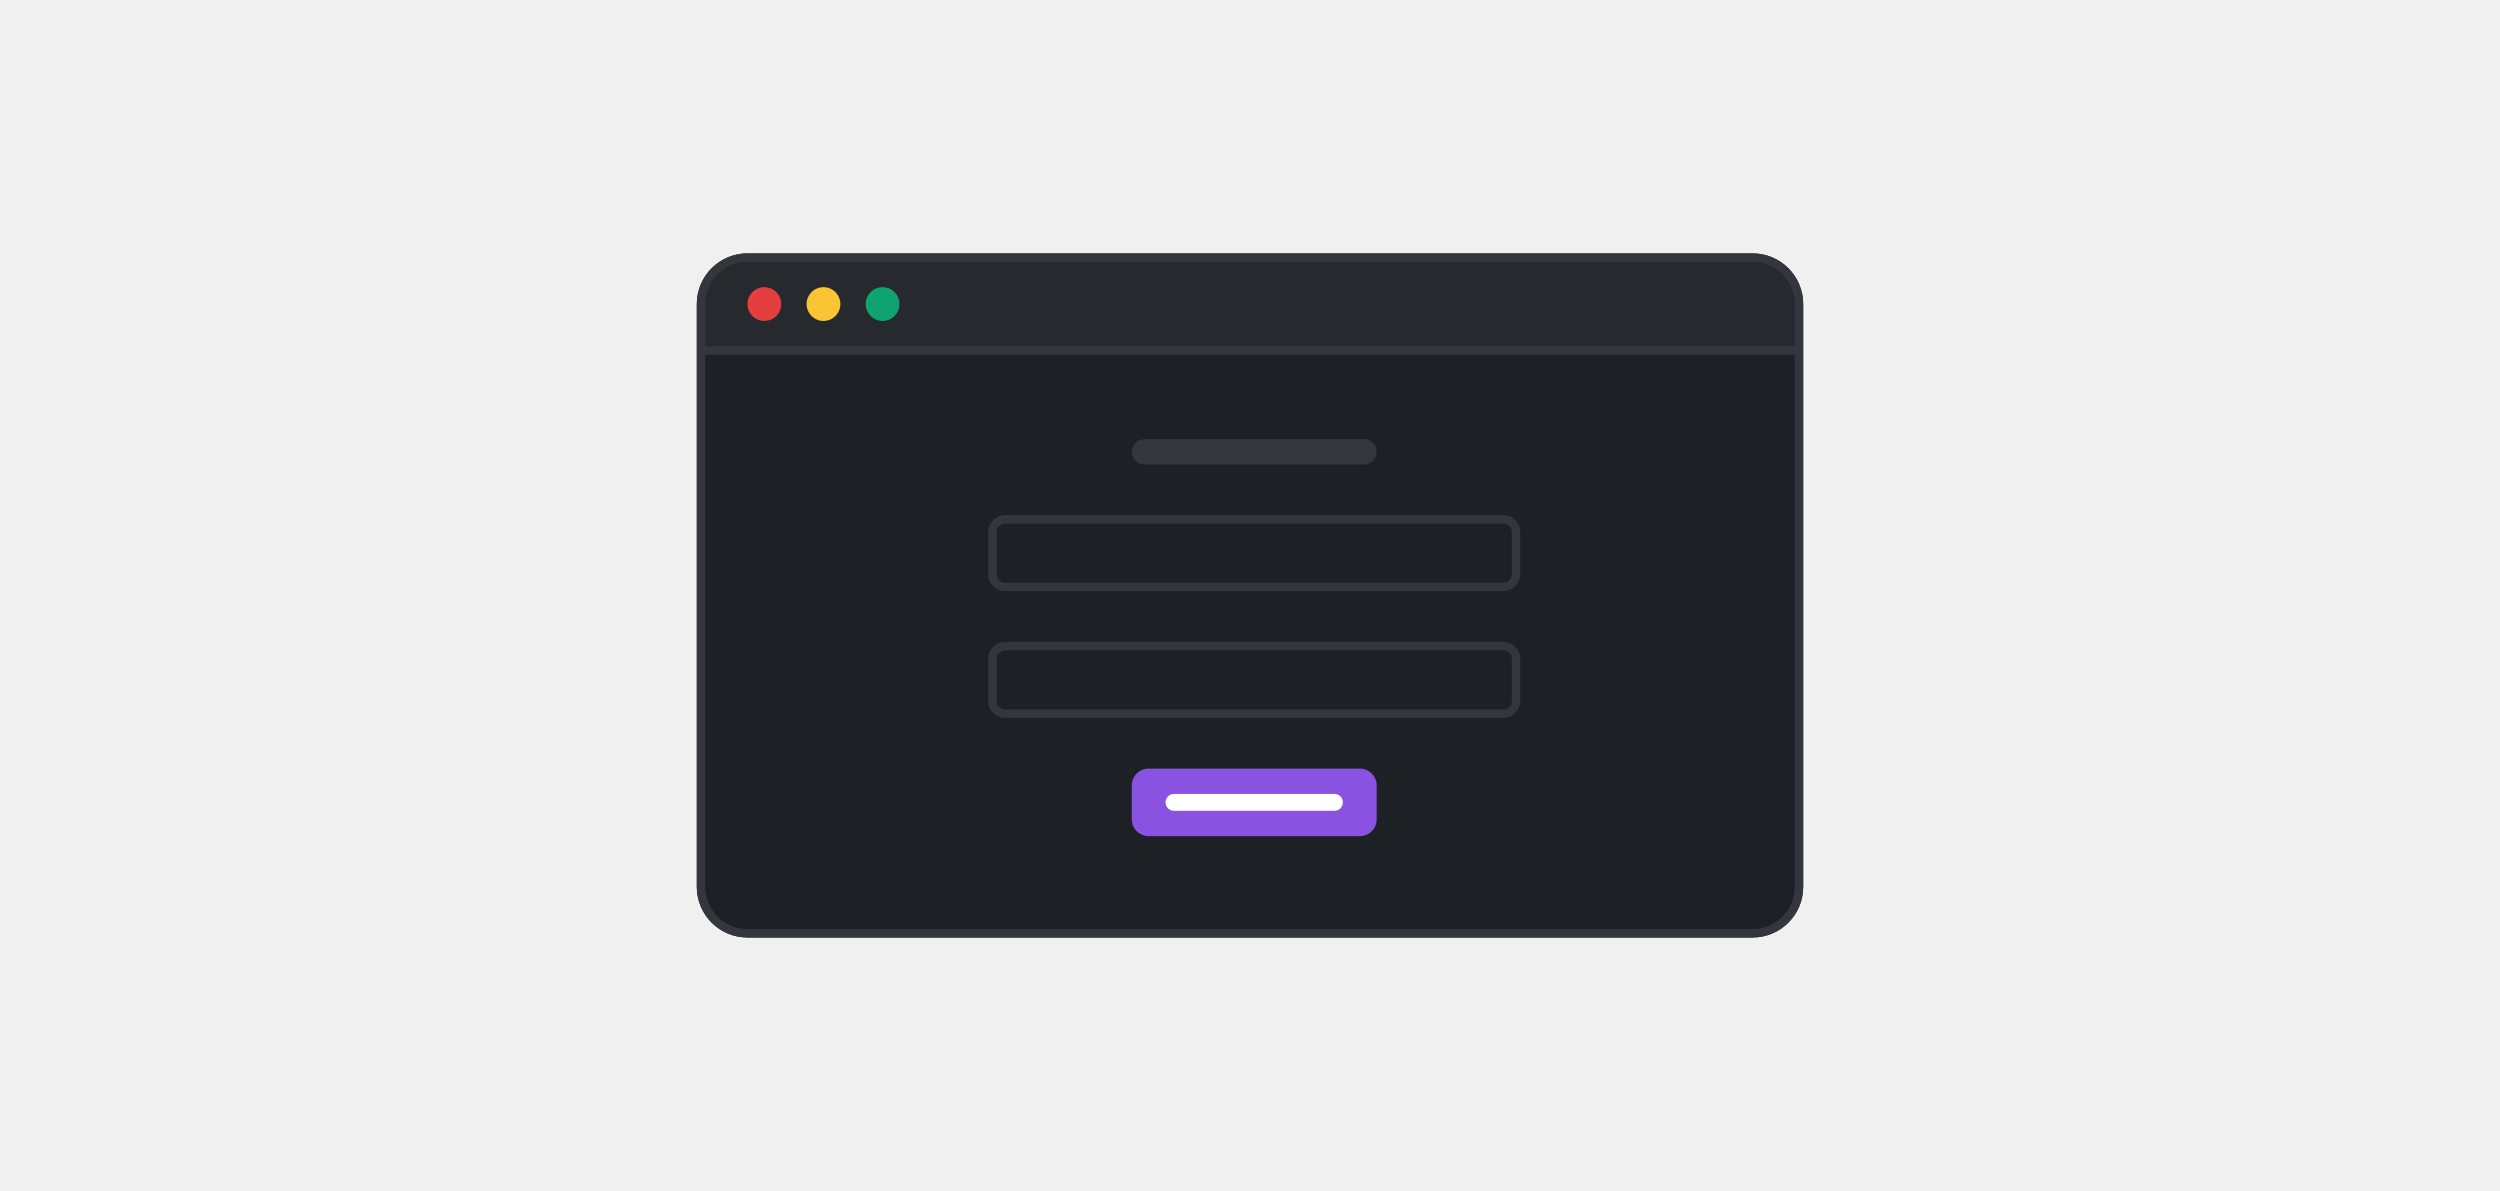
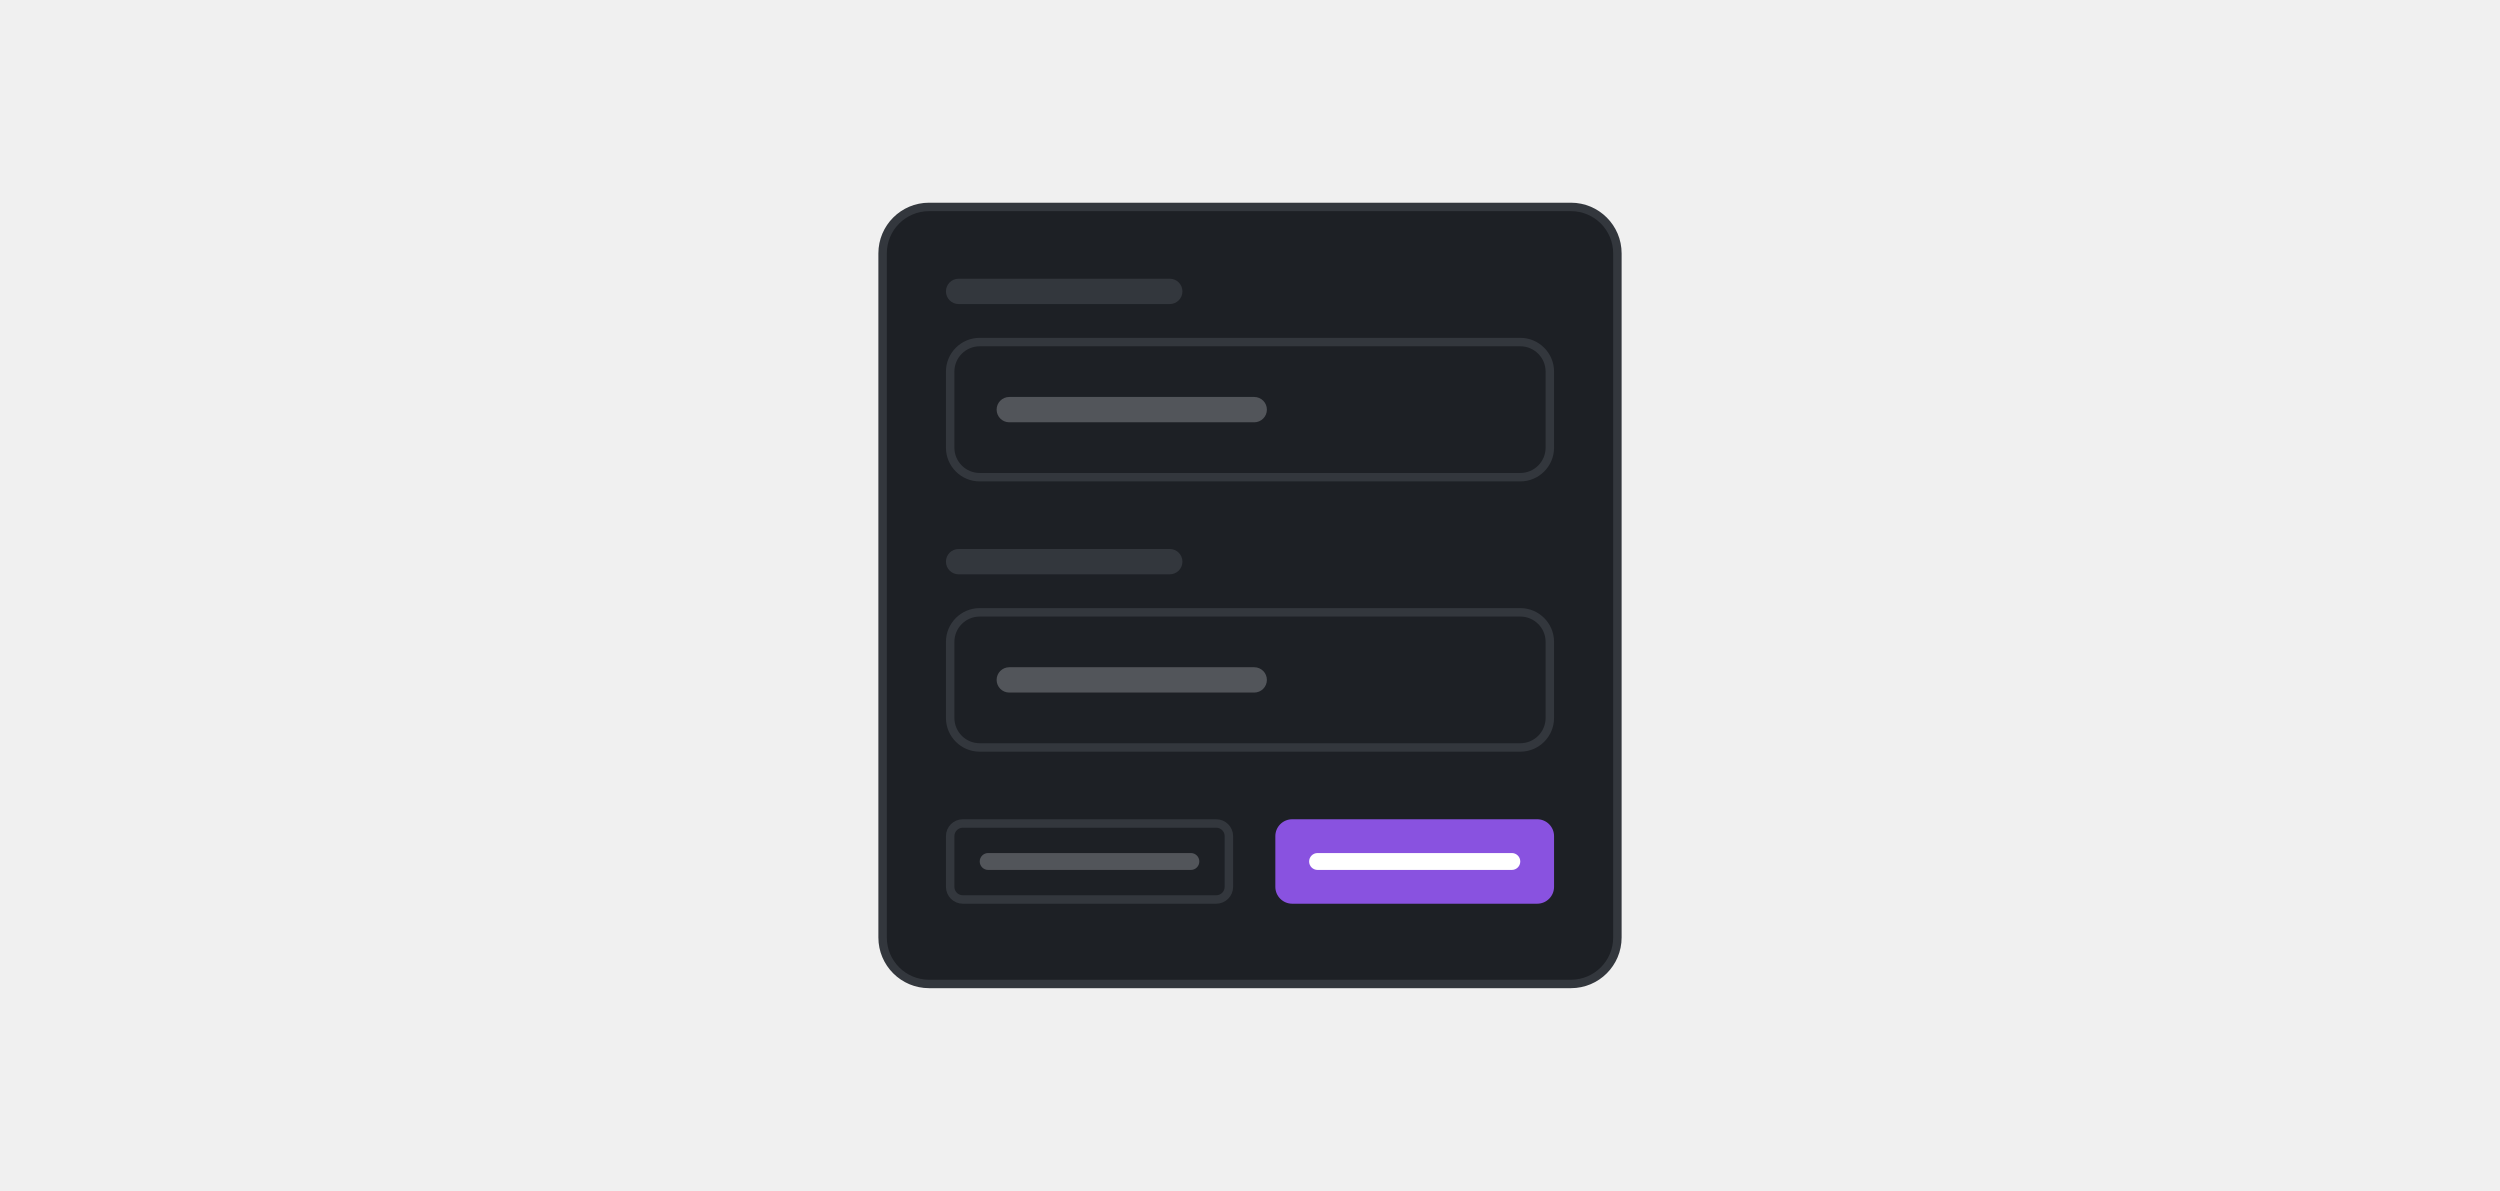
<svg xmlns="http://www.w3.org/2000/svg" width="296" height="141" viewBox="0 0 296 141" fill="none">
-   <g clip-path="url(#clip0_141_7343)">
-     <path d="M82.5 36C82.5 32.686 85.186 30 88.5 30H207.5C210.814 30 213.5 32.686 213.5 36V105C213.5 108.314 210.814 111 207.5 111H88.5C85.186 111 82.5 108.314 82.5 105V36Z" fill="#1D2025" />
-     <mask id="path-3-inside-1_141_7343" fill="white">
-       <path d="M82.5 30H213.5V42H82.5V30Z" />
-     </mask>
-     <path d="M82.5 30H213.5V42H82.5V30Z" fill="white" fill-opacity="0.04" />
-     <path d="M213.5 41H82.5V43H213.5V41Z" fill="#33373D" mask="url(#path-3-inside-1_141_7343)" />
-     <rect x="88.5" y="34" width="4" height="4" rx="2" fill="#E53E3E" />
-     <rect x="95.5" y="34" width="4" height="4" rx="2" fill="#FBC434" />
-     <rect x="102.5" y="34" width="4" height="4" rx="2" fill="#0EA371" />
-     <rect x="134" y="52" width="29" height="3" rx="1.5" fill="#33373D" />
-     <path d="M117.5 63C117.5 62.172 118.172 61.5 119 61.5H178C178.828 61.5 179.5 62.172 179.5 63V68C179.5 68.828 178.828 69.5 178 69.5H119C118.172 69.5 117.5 68.828 117.5 68V63Z" fill="#1D2025" />
-     <path d="M117.5 63C117.5 62.172 118.172 61.5 119 61.5H178C178.828 61.5 179.5 62.172 179.5 63V68C179.5 68.828 178.828 69.5 178 69.5H119C118.172 69.5 117.5 68.828 117.5 68V63Z" stroke="#33373D" />
-     <path d="M117.5 78C117.5 77.172 118.172 76.5 119 76.5H178C178.828 76.5 179.5 77.172 179.5 78V83C179.5 83.828 178.828 84.5 178 84.5H119C118.172 84.5 117.5 83.828 117.5 83V78Z" fill="#1D2025" />
-     <path d="M117.5 78C117.5 77.172 118.172 76.5 119 76.5H178C178.828 76.5 179.5 77.172 179.5 78V83C179.5 83.828 178.828 84.5 178 84.5H119C118.172 84.5 117.5 83.828 117.5 83V78Z" stroke="#33373D" />
-     <path d="M134 93C134 91.895 134.895 91 136 91H161C162.105 91 163 91.895 163 93V97C163 98.105 162.105 99 161 99H136C134.895 99 134 98.105 134 97V93Z" fill="#8952E0" />
-     <rect x="138" y="94" width="21" height="2" rx="1" fill="white" />
-   </g>
-   <path d="M83 36C83 32.962 85.462 30.5 88.5 30.5H207.5C210.538 30.5 213 32.962 213 36V105C213 108.038 210.538 110.5 207.5 110.5H88.5C85.462 110.5 83 108.038 83 105V36Z" stroke="#33373D" />
-   <defs>
-     <clipPath id="clip0_141_7343">
-       <path d="M82.5 36C82.5 32.686 85.186 30 88.5 30H207.5C210.814 30 213.5 32.686 213.5 36V105C213.5 108.314 210.814 111 207.5 111H88.5C85.186 111 82.5 108.314 82.5 105V36Z" fill="white" />
-     </clipPath>
-   </defs>
+   <path d="M104.5 30C104.5 26.962 106.962 24.5 110 24.5H186C189.038 24.5 191.5 26.962 191.5 30V111C191.5 114.038 189.038 116.5 186 116.5H110C106.962 116.5 104.5 114.038 104.5 111V30Z" fill="#1D2025" />
+   <path d="M104.5 30C104.5 26.962 106.962 24.5 110 24.5H186C189.038 24.5 191.5 26.962 191.5 30V111C191.5 114.038 189.038 116.5 186 116.5H110C106.962 116.5 104.5 114.038 104.5 111V30Z" stroke="#33373D" />
+   <rect x="112" y="33" width="28" height="3" rx="1.5" fill="#33373D" />
+   <path d="M112.5 44C112.5 42.067 114.067 40.5 116 40.5H180C181.933 40.5 183.5 42.067 183.5 44V53C183.5 54.933 181.933 56.5 180 56.5H116C114.067 56.5 112.5 54.933 112.5 53V44Z" fill="#1D2025" />
+   <path d="M112.5 44C112.5 42.067 114.067 40.5 116 40.5H180C181.933 40.5 183.5 42.067 183.5 44V53C183.5 54.933 181.933 56.5 180 56.5H116C114.067 56.5 112.5 54.933 112.5 53V44Z" stroke="#33373D" />
+   <rect x="118" y="47" width="32" height="3" rx="1.5" fill="#52555A" />
+   <rect x="112" y="65" width="28" height="3" rx="1.5" fill="#33373D" />
+   <path d="M112.5 76C112.5 74.067 114.067 72.5 116 72.5H180C181.933 72.5 183.5 74.067 183.5 76V85C183.5 86.933 181.933 88.5 180 88.5H116C114.067 88.5 112.5 86.933 112.5 85V76Z" fill="#1D2025" />
+   <path d="M112.5 76C112.5 74.067 114.067 72.5 116 72.5H180C181.933 72.5 183.5 74.067 183.5 76V85C183.5 86.933 181.933 88.5 180 88.5H116C114.067 88.5 112.5 86.933 112.5 85V76Z" stroke="#33373D" />
+   <rect x="118" y="79" width="32" height="3" rx="1.5" fill="#52555A" />
+   <path d="M112.5 99C112.5 98.172 113.172 97.5 114 97.5H144C144.828 97.5 145.5 98.172 145.5 99V105C145.5 105.828 144.828 106.5 144 106.5H114C113.172 106.5 112.5 105.828 112.5 105V99Z" fill="#1D2025" />
+   <path d="M112.5 99C112.5 98.172 113.172 97.5 114 97.5H144C144.828 97.5 145.5 98.172 145.5 99V105C145.5 105.828 144.828 106.5 144 106.5H114C113.172 106.5 112.5 105.828 112.5 105V99Z" stroke="#33373D" />
+   <rect x="116" y="101" width="26" height="2" rx="1" fill="#52555A" />
+   <path d="M151 99C151 97.895 151.895 97 153 97H182C183.105 97 184 97.895 184 99V105C184 106.105 183.105 107 182 107H153C151.895 107 151 106.105 151 105V99Z" fill="#8952E0" />
+   <rect x="155" y="101" width="25" height="2" rx="1" fill="white" />
</svg>
